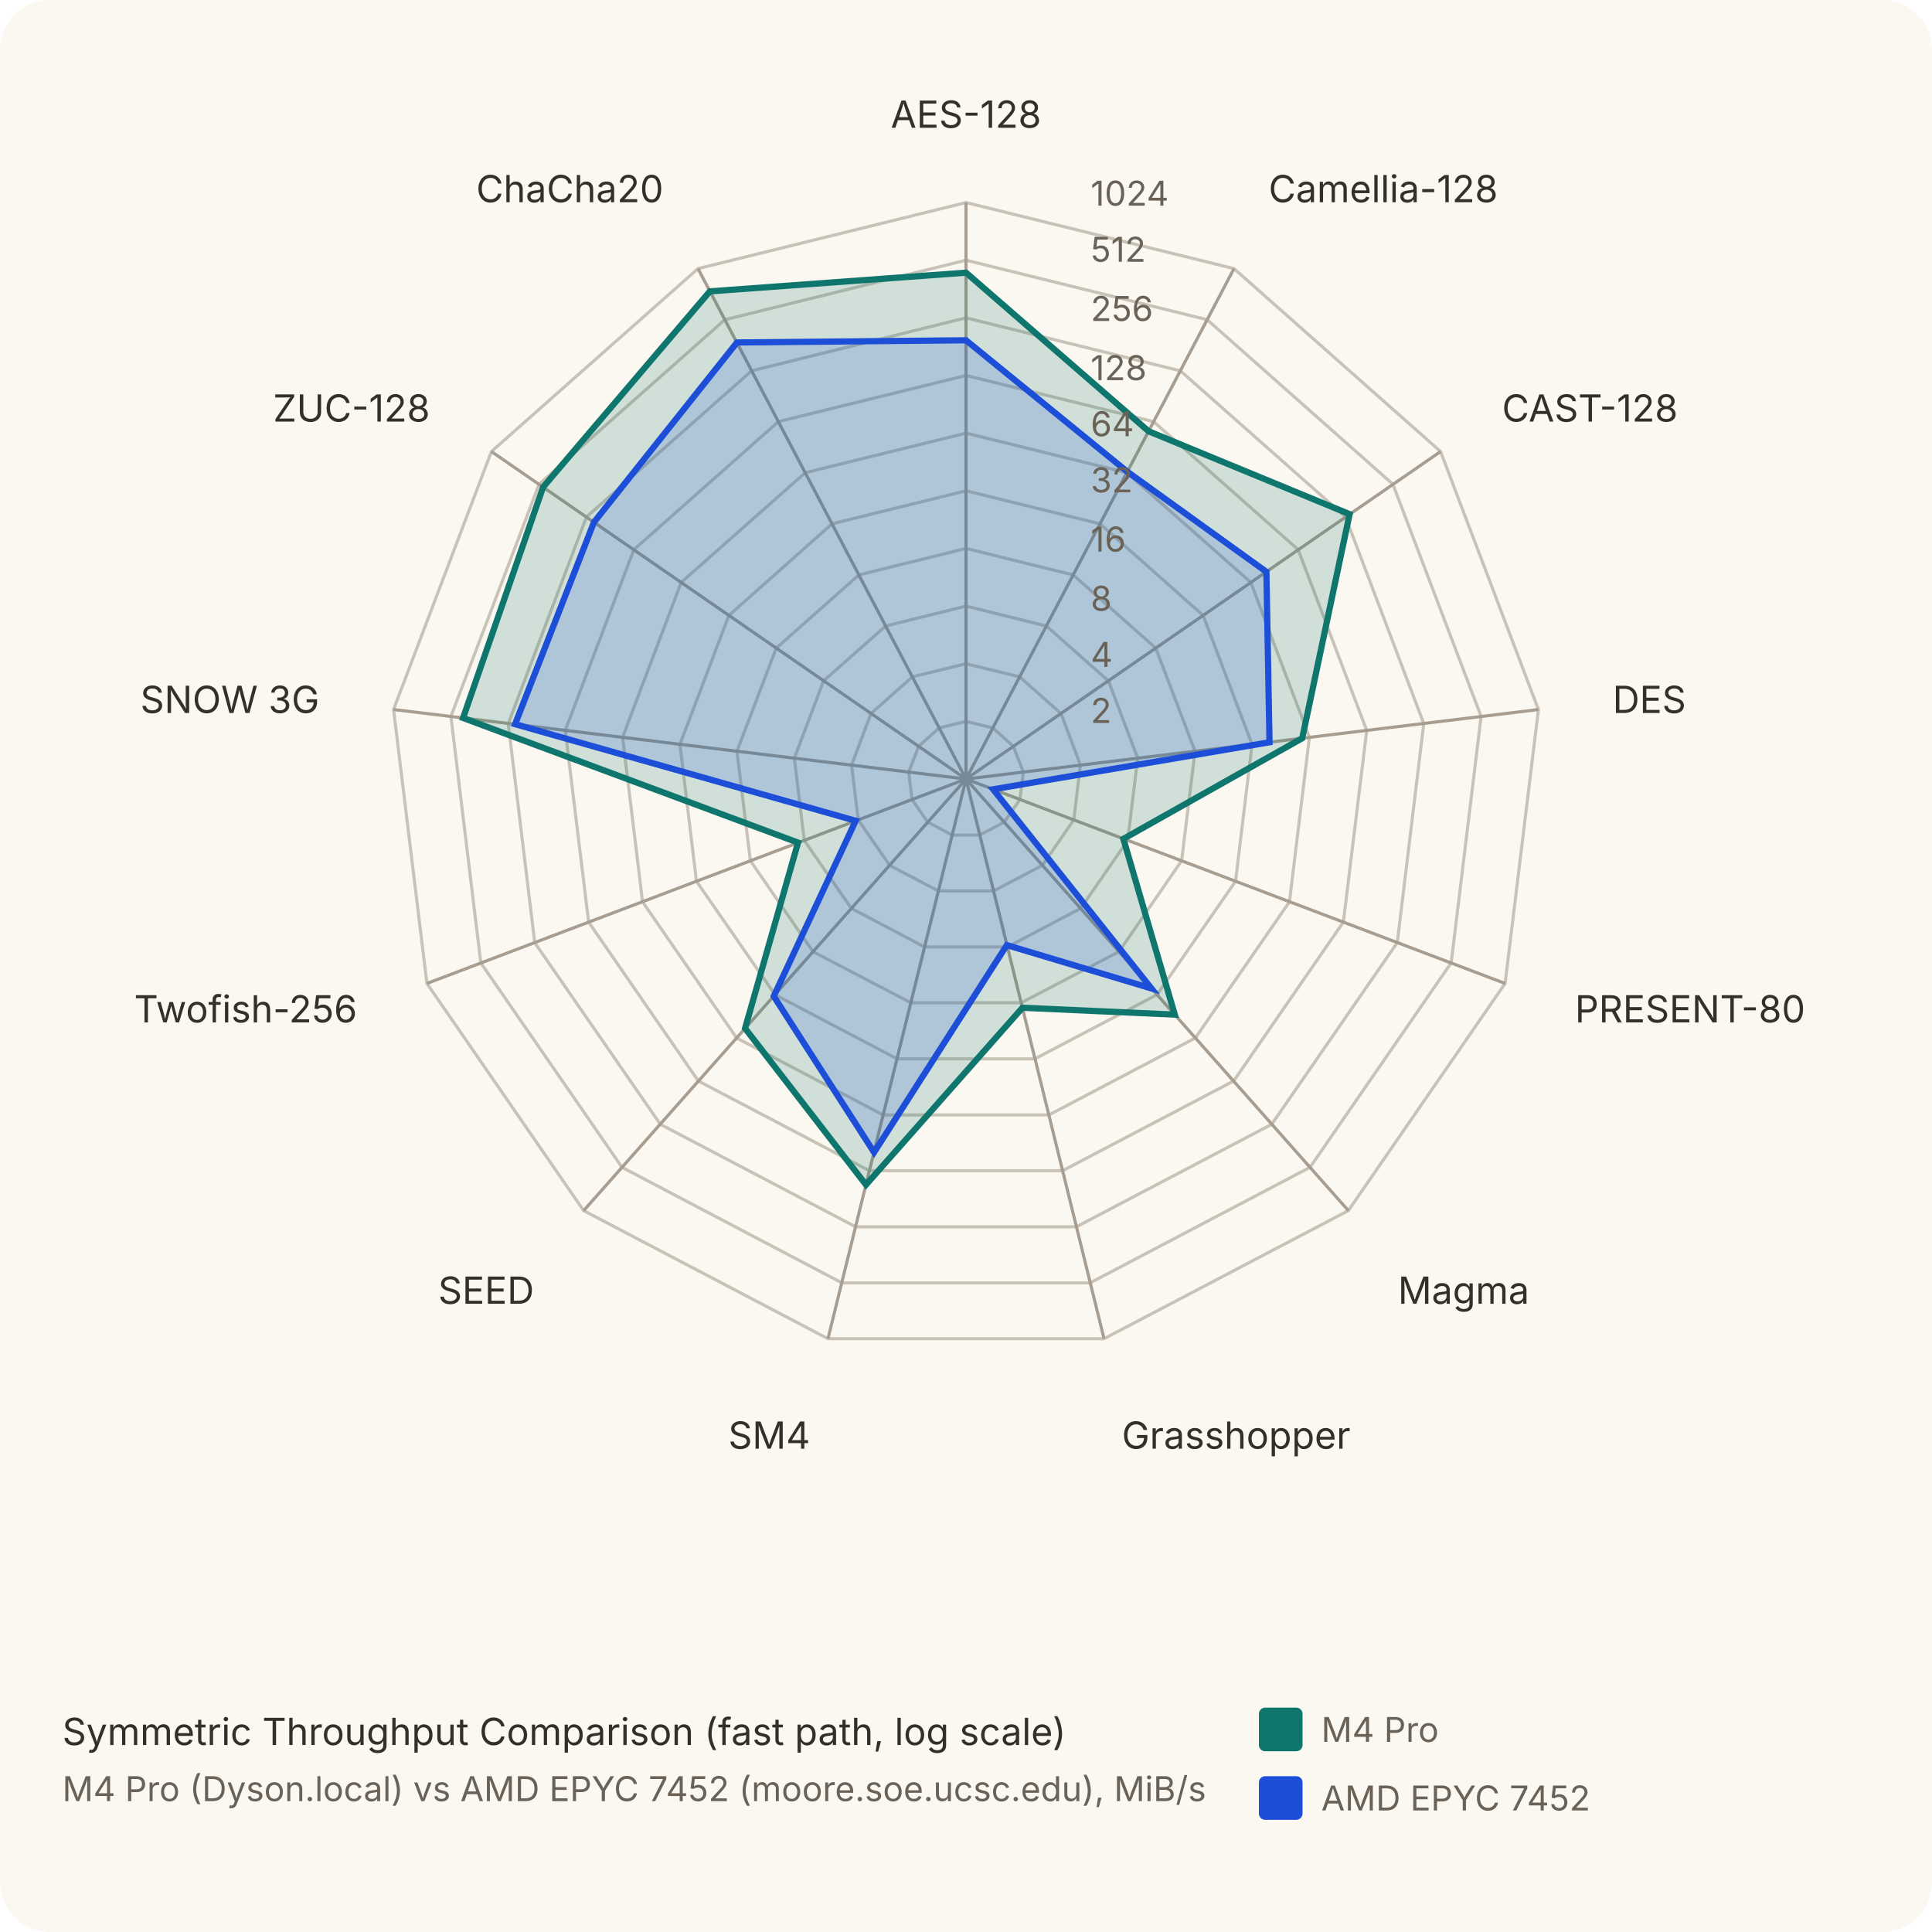
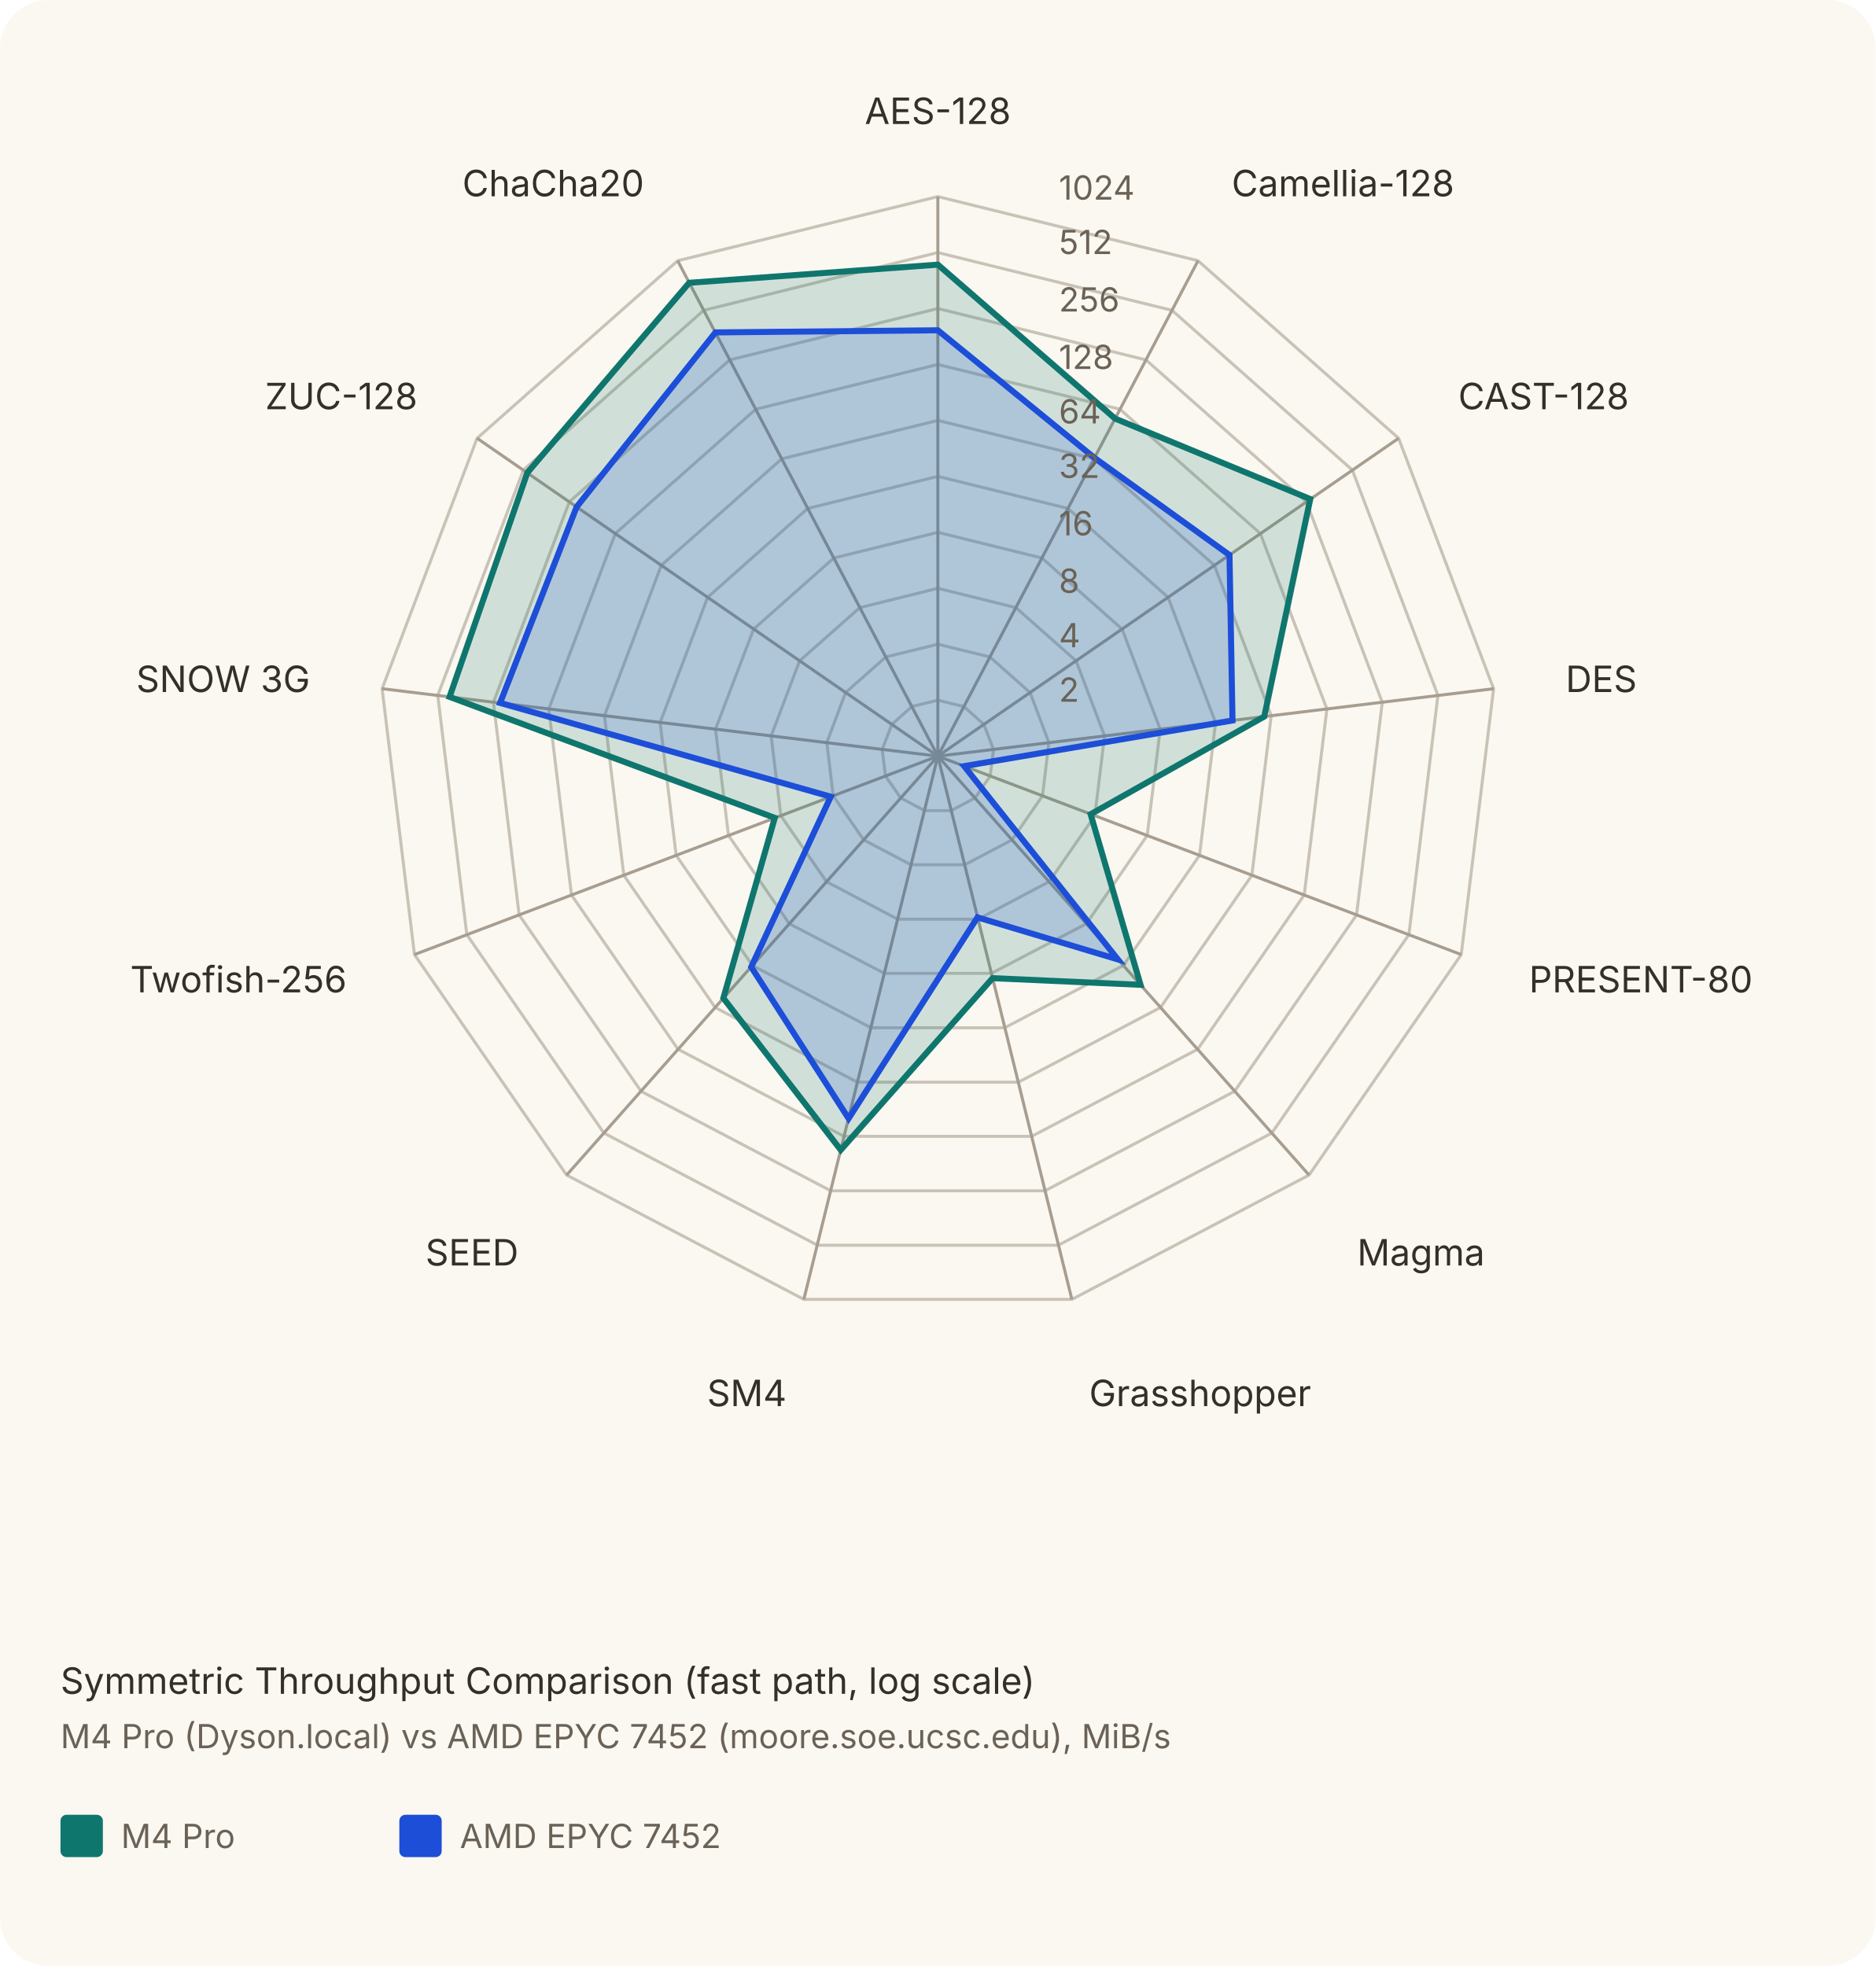
- <svg xmlns="http://www.w3.org/2000/svg" width="620" height="620" viewBox="0 0 620 620" role="img" aria-labelledby="title desc">
+ <svg xmlns="http://www.w3.org/2000/svg" width="620" height="650" viewBox="0 0 620 650" role="img" aria-labelledby="title desc">
  <style>
    .bg { fill: #fbf8f1; }
    .grid { fill: none; stroke: #c9c2b7; stroke-width: 1; }
    .axis { stroke: #a79d90; stroke-width: 1; }
    .label { fill: #342f29; font: 12px ui-sans-serif, -apple-system, BlinkMacSystemFont, "Segoe UI", sans-serif; }
    .small { fill: #6b6257; font: 11px ui-sans-serif, -apple-system, BlinkMacSystemFont, "Segoe UI", sans-serif; }
    .apple-fill { fill: #0f766e; fill-opacity: 0.18; stroke: #0f766e; stroke-width: 2; }
    .xeon-fill { fill: #1d4ed8; fill-opacity: 0.18; stroke: #1d4ed8; stroke-width: 2; }
  </style>
-   <rect class="bg" x="0" y="0" width="620" height="620" rx="16" />
+   <rect class="bg" x="0" y="0" width="620" height="650" rx="16" />
  <polygon class="grid" points="310.0,231.5 318.6,233.6 325.2,239.5 328.4,247.8 327.3,256.6 322.3,263.8 314.4,268.0 305.6,268.0 297.7,263.8 292.7,256.6 291.6,247.8 294.8,239.5 301.4,233.6" />
  <polygon class="grid" points="310.0,213.0 327.2,217.2 340.5,229.0 346.7,245.5 344.6,263.1 334.5,277.7 318.9,285.9 301.1,285.9 285.5,277.7 275.4,263.1 273.3,245.5 279.5,229.0 292.8,217.2" />
  <polygon class="grid" points="310.0,194.5 335.8,200.9 355.7,218.5 365.1,243.3 361.9,269.7 346.8,291.5 323.3,303.9 296.7,303.9 273.2,291.5 258.1,269.7 254.9,243.3 264.3,218.5 284.2,200.9" />
  <polygon class="grid" points="310.0,176.0 344.4,184.5 370.9,208.0 383.5,241.1 379.2,276.2 359.1,305.4 327.7,321.8 292.3,321.8 260.9,305.4 240.8,276.2 236.5,241.1 249.1,208.0 275.6,184.5" />
  <polygon class="grid" points="310.0,157.5 353.0,168.1 386.1,197.5 401.8,238.9 396.5,282.8 371.3,319.2 332.1,339.8 287.9,339.8 248.7,319.2 223.5,282.8 218.2,238.9 233.9,197.5 267.0,168.1" />
  <polygon class="grid" points="310.0,139.0 361.6,151.7 401.4,186.9 420.2,236.6 413.8,289.4 383.6,333.1 336.6,357.8 283.4,357.8 236.4,333.1 206.2,289.4 199.8,236.6 218.6,186.9 258.4,151.7" />
  <polygon class="grid" points="310.0,120.5 370.2,135.3 416.6,176.4 438.6,234.4 431.1,295.9 395.9,346.9 341.0,375.7 279.0,375.7 224.1,346.9 188.9,295.9 181.4,234.4 203.4,176.4 249.8,135.3" />
  <polygon class="grid" points="310.0,102.0 378.8,119.0 431.8,165.9 456.9,232.2 448.4,302.5 408.1,360.8 345.4,393.7 274.6,393.7 211.9,360.8 171.6,302.5 163.1,232.2 188.2,165.9 241.2,119.0" />
  <polygon class="grid" points="310.0,83.5 387.4,102.6 447.0,155.4 475.3,229.9 465.7,309.0 420.4,374.6 349.8,411.7 270.2,411.7 199.6,374.6 154.3,309.0 144.7,229.9 173.0,155.4 232.6,102.6" />
  <polygon class="grid" points="310.0,65.0 396.0,86.2 462.3,144.9 493.7,227.7 483.0,315.6 432.7,388.5 354.3,429.6 265.7,429.6 187.3,388.5 137.0,315.6 126.3,227.7 157.7,144.9 224.0,86.2" />
  <line class="axis" x1="310" y1="250" x2="310.0" y2="65.0" />
  <line class="axis" x1="310" y1="250" x2="396.0" y2="86.2" />
  <line class="axis" x1="310" y1="250" x2="462.3" y2="144.9" />
  <line class="axis" x1="310" y1="250" x2="493.7" y2="227.7" />
  <line class="axis" x1="310" y1="250" x2="483.0" y2="315.6" />
  <line class="axis" x1="310" y1="250" x2="432.7" y2="388.5" />
  <line class="axis" x1="310" y1="250" x2="354.3" y2="429.6" />
  <line class="axis" x1="310" y1="250" x2="265.7" y2="429.6" />
  <line class="axis" x1="310" y1="250" x2="187.3" y2="388.5" />
  <line class="axis" x1="310" y1="250" x2="137.0" y2="315.6" />
  <line class="axis" x1="310" y1="250" x2="126.3" y2="227.7" />
  <line class="axis" x1="310" y1="250" x2="157.7" y2="144.9" />
  <line class="axis" x1="310" y1="250" x2="224.0" y2="86.2" />
  <polygon class="apple-fill" points="310.0,87.5 368.6,138.4 433.1,165.0 417.9,236.9 360.5,269.2 377.0,325.6 328.1,323.4 277.9,380.2 239.1,330.0 256.1,270.4 148.6,230.4 174.3,156.3 227.8,93.5" />
  <polygon class="xeon-fill" points="310.0,109.2 361.8,151.4 406.4,183.5 407.4,238.2 318.7,253.3 369.5,317.2 323.1,303.3 280.5,369.8 248.3,319.7 274.6,263.4 165.3,232.4 190.6,167.6 236.5,109.9" />
  <text class="small" x="350" y="232">2</text>
  <text class="small" x="350" y="214">4</text>
  <text class="small" x="350" y="196">8</text>
  <text class="small" x="350" y="177">16</text>
  <text class="small" x="350" y="158">32</text>
  <text class="small" x="350" y="140">64</text>
  <text class="small" x="350" y="122">128</text>
  <text class="small" x="350" y="103">256</text>
  <text class="small" x="350" y="84">512</text>
  <text class="small" x="350" y="66">1024</text>
  <text class="label" x="310.0" y="41.0" text-anchor="middle">AES-128</text>
  <text class="label" x="407.1" y="64.9" text-anchor="start">Camellia-128</text>
  <text class="label" x="482.0" y="135.3" text-anchor="start">CAST-128</text>
  <text class="label" x="517.5" y="228.8" text-anchor="start">DES</text>
  <text class="label" x="505.4" y="328.1" text-anchor="start">PRESENT-80</text>
  <text class="label" x="448.6" y="418.4" text-anchor="start">Magma</text>
  <text class="label" x="360.0" y="464.9" text-anchor="start">Grasshopper</text>
  <text class="label" x="260.0" y="464.9" text-anchor="end">SM4</text>
  <text class="label" x="171.4" y="418.4" text-anchor="end">SEED</text>
  <text class="label" x="114.6" y="328.1" text-anchor="end">Twofish-256</text>
  <text class="label" x="102.5" y="228.8" text-anchor="end">SNOW 3G</text>
  <text class="label" x="138.0" y="135.3" text-anchor="end">ZUC-128</text>
  <text class="label" x="212.9" y="64.9" text-anchor="end">ChaCha20</text>
  <text class="label" x="20" y="560">Symmetric Throughput Comparison (fast path, log scale)</text>
  <text class="small" x="20" y="578">M4 Pro (Dyson.local) vs AMD EPYC 7452 (moore.soe.ucsc.edu), MiB/s</text>
-   <rect x="404" y="548" width="14" height="14" fill="#0f766e" rx="2" />
-   <text class="small" x="424" y="559">M4 Pro</text>
-   <rect x="404" y="570" width="14" height="14" fill="#1d4ed8" rx="2" />
-   <text class="small" x="424" y="581">AMD EPYC 7452</text>
+   <rect x="20" y="600" width="14" height="14" fill="#0f766e" rx="2" />
+   <text class="small" x="40" y="611">M4 Pro</text>
+   <rect x="132" y="600" width="14" height="14" fill="#1d4ed8" rx="2" />
+   <text class="small" x="152" y="611">AMD EPYC 7452</text>
</svg>
